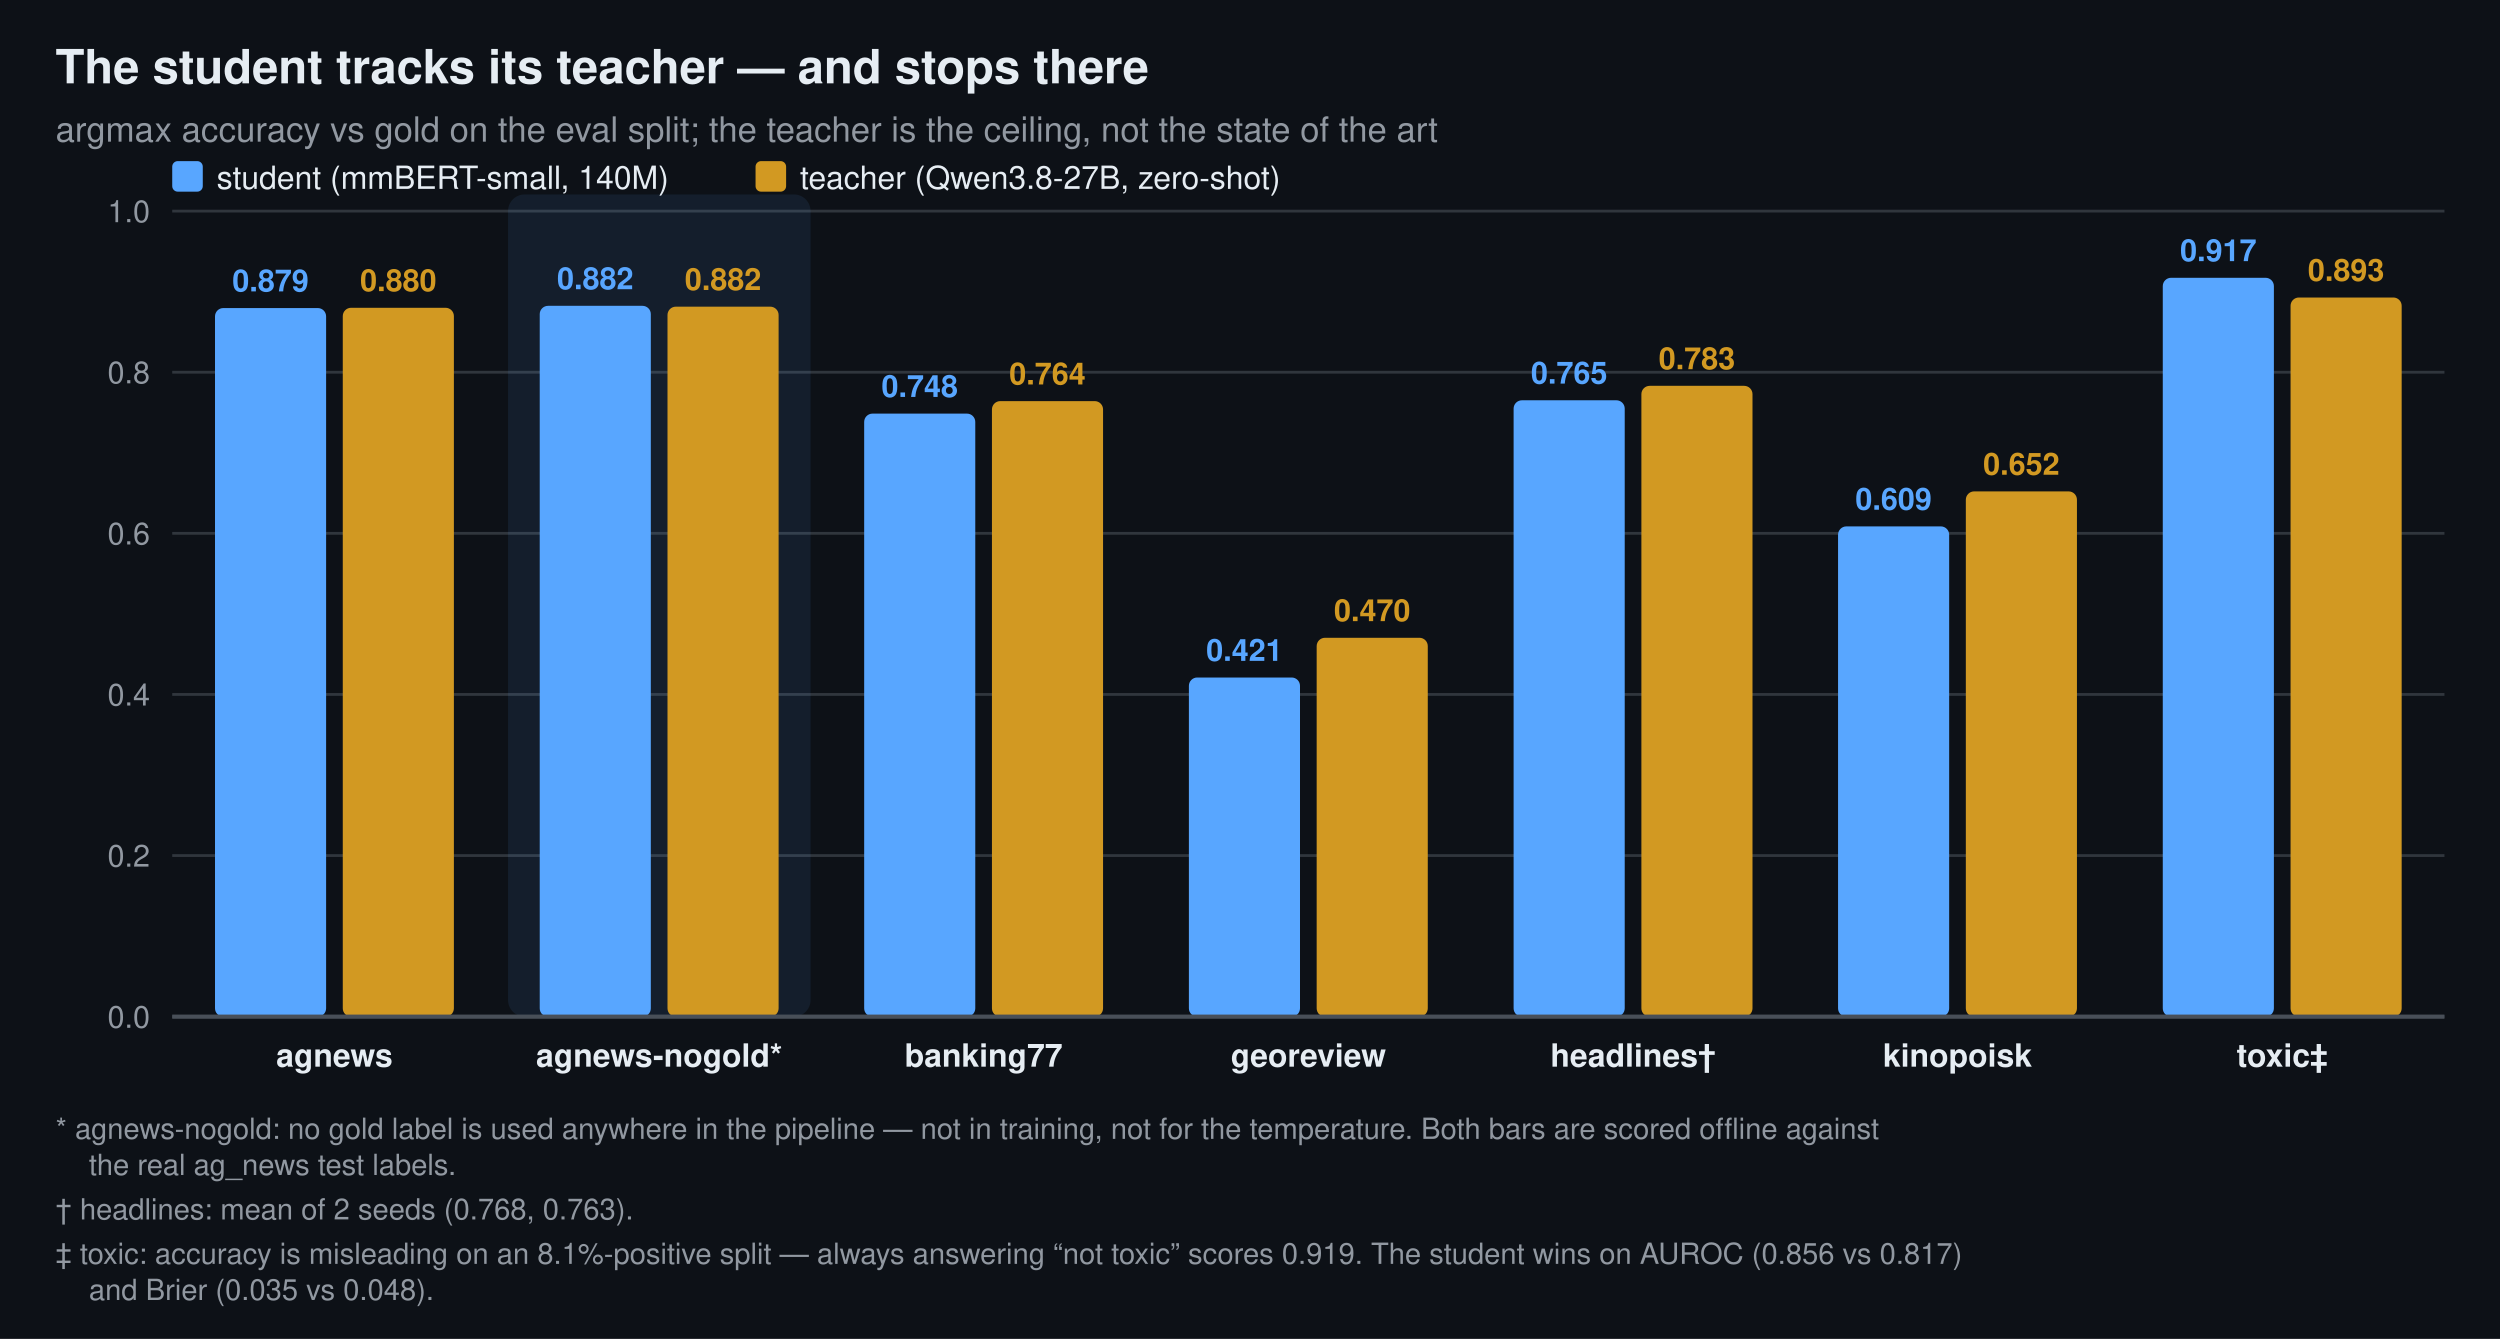
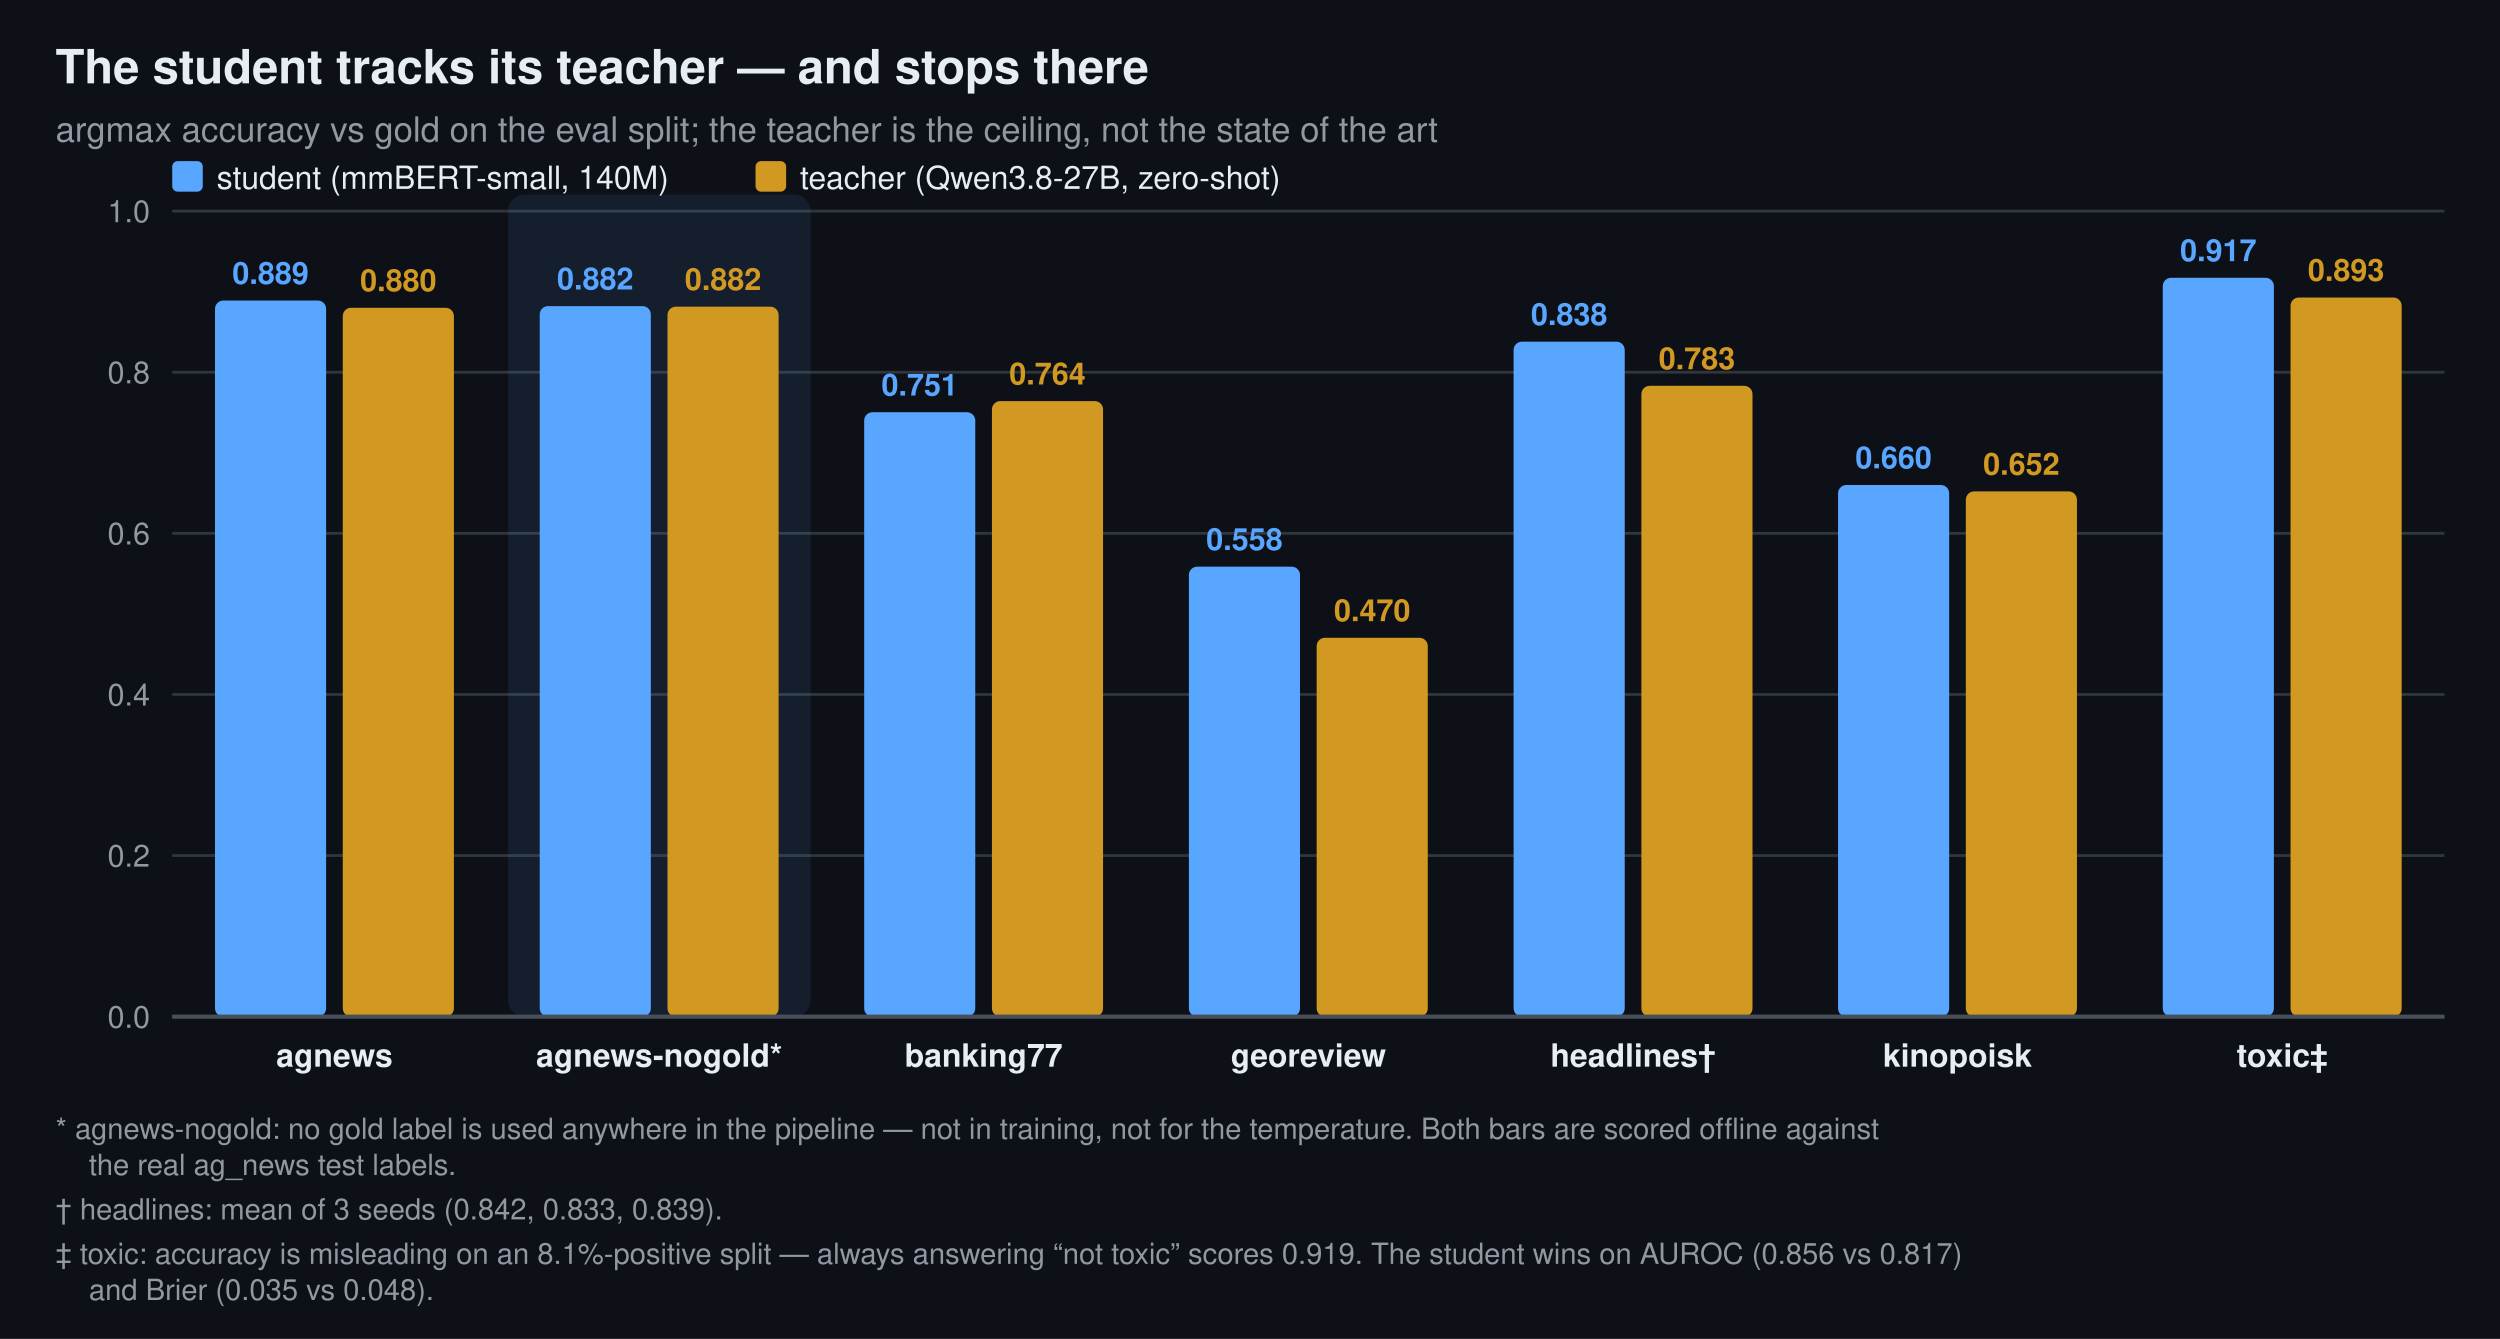
<svg xmlns="http://www.w3.org/2000/svg" width="900" height="482" viewBox="0 0 900 482" role="img" aria-label="Grouped bars of student vs teacher accuracy on seven tasks">
  <rect x="0.0" y="0.0" width="900.0" height="482.0" fill="#0d1117" />
  <text x="20.0" y="30.0" fill="#e6edf3" font-family="-apple-system,BlinkMacSystemFont,Segoe UI,Helvetica,Arial,sans-serif" font-size="17" font-weight="700">The student tracks its teacher — and stops there</text>
  <text x="20.0" y="51.0" fill="#9198a1" font-family="-apple-system,BlinkMacSystemFont,Segoe UI,Helvetica,Arial,sans-serif" font-size="12.5">argmax accuracy vs gold on the eval split; the teacher is the ceiling, not the state of the art</text>
  <line x1="62.0" y1="366.0" x2="880.0" y2="366.0" stroke="#30363d" stroke-width="1" />
  <text x="54.0" y="370.0" fill="#9198a1" font-family="-apple-system,BlinkMacSystemFont,Segoe UI,Helvetica,Arial,sans-serif" font-size="11" text-anchor="end">0.0</text>
  <line x1="62.0" y1="308.0" x2="880.0" y2="308.0" stroke="#30363d" stroke-width="1" />
  <text x="54.0" y="312.0" fill="#9198a1" font-family="-apple-system,BlinkMacSystemFont,Segoe UI,Helvetica,Arial,sans-serif" font-size="11" text-anchor="end">0.2</text>
  <line x1="62.0" y1="250.0" x2="880.0" y2="250.0" stroke="#30363d" stroke-width="1" />
  <text x="54.0" y="254.0" fill="#9198a1" font-family="-apple-system,BlinkMacSystemFont,Segoe UI,Helvetica,Arial,sans-serif" font-size="11" text-anchor="end">0.4</text>
  <line x1="62.0" y1="192.0" x2="880.0" y2="192.0" stroke="#30363d" stroke-width="1" />
  <text x="54.0" y="196.0" fill="#9198a1" font-family="-apple-system,BlinkMacSystemFont,Segoe UI,Helvetica,Arial,sans-serif" font-size="11" text-anchor="end">0.6</text>
  <line x1="62.0" y1="134.0" x2="880.0" y2="134.0" stroke="#30363d" stroke-width="1" />
  <text x="54.0" y="138.0" fill="#9198a1" font-family="-apple-system,BlinkMacSystemFont,Segoe UI,Helvetica,Arial,sans-serif" font-size="11" text-anchor="end">0.8</text>
  <line x1="62.0" y1="76.0" x2="880.0" y2="76.0" stroke="#30363d" stroke-width="1" />
  <text x="54.0" y="80.0" fill="#9198a1" font-family="-apple-system,BlinkMacSystemFont,Segoe UI,Helvetica,Arial,sans-serif" font-size="11" text-anchor="end">1.0</text>
-   <rect x="77.4" y="110.9" width="40.0" height="255.1" fill="#58a6ff" rx="3" />
-   <text x="97.4" y="104.9" fill="#58a6ff" font-family="-apple-system,BlinkMacSystemFont,Segoe UI,Helvetica,Arial,sans-serif" font-size="11" font-weight="700" text-anchor="middle">0.879</text>
+   <rect x="77.4" y="108.2" width="40.0" height="257.8" fill="#58a6ff" rx="3" />
+   <text x="97.4" y="102.2" fill="#58a6ff" font-family="-apple-system,BlinkMacSystemFont,Segoe UI,Helvetica,Arial,sans-serif" font-size="11" font-weight="700" text-anchor="middle">0.889</text>
  <rect x="123.4" y="110.8" width="40.0" height="255.2" fill="#d29922" rx="3" />
  <text x="143.4" y="104.8" fill="#d29922" font-family="-apple-system,BlinkMacSystemFont,Segoe UI,Helvetica,Arial,sans-serif" font-size="11" font-weight="700" text-anchor="middle">0.880</text>
  <text x="120.4" y="384.0" fill="#e6edf3" font-family="-apple-system,BlinkMacSystemFont,Segoe UI,Helvetica,Arial,sans-serif" font-size="11.5" font-weight="600" text-anchor="middle">agnews</text>
  <rect x="182.9" y="70.0" width="108.9" height="296.0" fill="#58a6ff" rx="6" opacity="0.09" />
-   <rect x="194.3" y="110.1" width="40.0" height="255.9" fill="#58a6ff" rx="3" />
-   <text x="214.3" y="104.1" fill="#58a6ff" font-family="-apple-system,BlinkMacSystemFont,Segoe UI,Helvetica,Arial,sans-serif" font-size="11" font-weight="700" text-anchor="middle">0.882</text>
+   <rect x="194.3" y="110.2" width="40.0" height="255.8" fill="#58a6ff" rx="3" />
+   <text x="214.3" y="104.2" fill="#58a6ff" font-family="-apple-system,BlinkMacSystemFont,Segoe UI,Helvetica,Arial,sans-serif" font-size="11" font-weight="700" text-anchor="middle">0.882</text>
  <rect x="240.3" y="110.4" width="40.0" height="255.6" fill="#d29922" rx="3" />
  <text x="260.3" y="104.4" fill="#d29922" font-family="-apple-system,BlinkMacSystemFont,Segoe UI,Helvetica,Arial,sans-serif" font-size="11" font-weight="700" text-anchor="middle">0.882</text>
  <text x="237.3" y="384.0" fill="#e6edf3" font-family="-apple-system,BlinkMacSystemFont,Segoe UI,Helvetica,Arial,sans-serif" font-size="11.5" font-weight="600" text-anchor="middle">agnews-nogold*</text>
-   <rect x="311.1" y="148.9" width="40.0" height="217.1" fill="#58a6ff" rx="3" />
-   <text x="331.1" y="142.9" fill="#58a6ff" font-family="-apple-system,BlinkMacSystemFont,Segoe UI,Helvetica,Arial,sans-serif" font-size="11" font-weight="700" text-anchor="middle">0.748</text>
+   <rect x="311.1" y="148.4" width="40.0" height="217.6" fill="#58a6ff" rx="3" />
+   <text x="331.1" y="142.4" fill="#58a6ff" font-family="-apple-system,BlinkMacSystemFont,Segoe UI,Helvetica,Arial,sans-serif" font-size="11" font-weight="700" text-anchor="middle">0.751</text>
  <rect x="357.1" y="144.4" width="40.0" height="221.6" fill="#d29922" rx="3" />
  <text x="377.1" y="138.4" fill="#d29922" font-family="-apple-system,BlinkMacSystemFont,Segoe UI,Helvetica,Arial,sans-serif" font-size="11" font-weight="700" text-anchor="middle">0.764</text>
  <text x="354.1" y="384.0" fill="#e6edf3" font-family="-apple-system,BlinkMacSystemFont,Segoe UI,Helvetica,Arial,sans-serif" font-size="11.5" font-weight="600" text-anchor="middle">banking77</text>
-   <rect x="428.0" y="243.9" width="40.0" height="122.1" fill="#58a6ff" rx="3" />
-   <text x="448.0" y="237.9" fill="#58a6ff" font-family="-apple-system,BlinkMacSystemFont,Segoe UI,Helvetica,Arial,sans-serif" font-size="11" font-weight="700" text-anchor="middle">0.421</text>
+   <rect x="428.0" y="204.0" width="40.0" height="162.0" fill="#58a6ff" rx="3" />
+   <text x="448.0" y="198.0" fill="#58a6ff" font-family="-apple-system,BlinkMacSystemFont,Segoe UI,Helvetica,Arial,sans-serif" font-size="11" font-weight="700" text-anchor="middle">0.558</text>
  <rect x="474.0" y="229.6" width="40.0" height="136.4" fill="#d29922" rx="3" />
  <text x="494.0" y="223.6" fill="#d29922" font-family="-apple-system,BlinkMacSystemFont,Segoe UI,Helvetica,Arial,sans-serif" font-size="11" font-weight="700" text-anchor="middle">0.470</text>
  <text x="471.0" y="384.0" fill="#e6edf3" font-family="-apple-system,BlinkMacSystemFont,Segoe UI,Helvetica,Arial,sans-serif" font-size="11.5" font-weight="600" text-anchor="middle">georeview</text>
-   <rect x="544.9" y="144.1" width="40.0" height="221.9" fill="#58a6ff" rx="3" />
-   <text x="564.9" y="138.1" fill="#58a6ff" font-family="-apple-system,BlinkMacSystemFont,Segoe UI,Helvetica,Arial,sans-serif" font-size="11" font-weight="700" text-anchor="middle">0.765</text>
+   <rect x="544.9" y="123.0" width="40.0" height="243.0" fill="#58a6ff" rx="3" />
+   <text x="564.9" y="117.0" fill="#58a6ff" font-family="-apple-system,BlinkMacSystemFont,Segoe UI,Helvetica,Arial,sans-serif" font-size="11" font-weight="700" text-anchor="middle">0.838</text>
  <rect x="590.9" y="138.9" width="40.0" height="227.1" fill="#d29922" rx="3" />
  <text x="610.9" y="132.9" fill="#d29922" font-family="-apple-system,BlinkMacSystemFont,Segoe UI,Helvetica,Arial,sans-serif" font-size="11" font-weight="700" text-anchor="middle">0.783</text>
  <text x="587.9" y="384.0" fill="#e6edf3" font-family="-apple-system,BlinkMacSystemFont,Segoe UI,Helvetica,Arial,sans-serif" font-size="11.5" font-weight="600" text-anchor="middle">headlines†</text>
-   <rect x="661.7" y="189.5" width="40.0" height="176.5" fill="#58a6ff" rx="3" />
-   <text x="681.7" y="183.5" fill="#58a6ff" font-family="-apple-system,BlinkMacSystemFont,Segoe UI,Helvetica,Arial,sans-serif" font-size="11" font-weight="700" text-anchor="middle">0.609</text>
+   <rect x="661.7" y="174.6" width="40.0" height="191.4" fill="#58a6ff" rx="3" />
+   <text x="681.7" y="168.6" fill="#58a6ff" font-family="-apple-system,BlinkMacSystemFont,Segoe UI,Helvetica,Arial,sans-serif" font-size="11" font-weight="700" text-anchor="middle">0.660</text>
  <rect x="707.7" y="176.9" width="40.0" height="189.1" fill="#d29922" rx="3" />
  <text x="727.7" y="170.9" fill="#d29922" font-family="-apple-system,BlinkMacSystemFont,Segoe UI,Helvetica,Arial,sans-serif" font-size="11" font-weight="700" text-anchor="middle">0.652</text>
  <text x="704.7" y="384.0" fill="#e6edf3" font-family="-apple-system,BlinkMacSystemFont,Segoe UI,Helvetica,Arial,sans-serif" font-size="11.5" font-weight="600" text-anchor="middle">kinopoisk</text>
  <rect x="778.6" y="100.0" width="40.0" height="266.0" fill="#58a6ff" rx="3" />
  <text x="798.6" y="94.0" fill="#58a6ff" font-family="-apple-system,BlinkMacSystemFont,Segoe UI,Helvetica,Arial,sans-serif" font-size="11" font-weight="700" text-anchor="middle">0.917</text>
  <rect x="824.6" y="107.1" width="40.0" height="258.9" fill="#d29922" rx="3" />
  <text x="844.6" y="101.1" fill="#d29922" font-family="-apple-system,BlinkMacSystemFont,Segoe UI,Helvetica,Arial,sans-serif" font-size="11" font-weight="700" text-anchor="middle">0.893</text>
  <text x="821.6" y="384.0" fill="#e6edf3" font-family="-apple-system,BlinkMacSystemFont,Segoe UI,Helvetica,Arial,sans-serif" font-size="11.5" font-weight="600" text-anchor="middle">toxic‡</text>
  <line x1="62.0" y1="366.0" x2="880.0" y2="366.0" stroke="#484f58" stroke-width="1.5" />
  <rect x="62.0" y="58.0" width="11.0" height="11.0" fill="#58a6ff" rx="2" />
  <text x="78.0" y="68.0" fill="#e6edf3" font-family="-apple-system,BlinkMacSystemFont,Segoe UI,Helvetica,Arial,sans-serif" font-size="11.5">student (mmBERT-small, 140M)</text>
  <rect x="272.0" y="58.0" width="11.0" height="11.0" fill="#d29922" rx="2" />
  <text x="288.0" y="68.0" fill="#e6edf3" font-family="-apple-system,BlinkMacSystemFont,Segoe UI,Helvetica,Arial,sans-serif" font-size="11.5">teacher (Qwen3.8-27B, zero-shot)</text>
  <text x="20.0" y="410.0" fill="#9198a1" font-family="-apple-system,BlinkMacSystemFont,Segoe UI,Helvetica,Arial,sans-serif" font-size="10.5">* agnews-nogold: no gold label is used anywhere in the pipeline — not in training, not for the temperature. Both bars are scored offline against</text>
  <text x="32.0" y="423.0" fill="#9198a1" font-family="-apple-system,BlinkMacSystemFont,Segoe UI,Helvetica,Arial,sans-serif" font-size="10.5">the real ag_news test labels.</text>
-   <text x="20.0" y="439.0" fill="#9198a1" font-family="-apple-system,BlinkMacSystemFont,Segoe UI,Helvetica,Arial,sans-serif" font-size="10.5">† headlines: mean of 2 seeds (0.768, 0.763).</text>
+   <text x="20.0" y="439.0" fill="#9198a1" font-family="-apple-system,BlinkMacSystemFont,Segoe UI,Helvetica,Arial,sans-serif" font-size="10.5">† headlines: mean of 3 seeds (0.842, 0.833, 0.839).</text>
  <text x="20.0" y="455.0" fill="#9198a1" font-family="-apple-system,BlinkMacSystemFont,Segoe UI,Helvetica,Arial,sans-serif" font-size="10.5">‡ toxic: accuracy is misleading on an 8.1%-positive split — always answering “not toxic” scores 0.919. The student wins on AUROC (0.856 vs 0.817)</text>
  <text x="32.0" y="468.0" fill="#9198a1" font-family="-apple-system,BlinkMacSystemFont,Segoe UI,Helvetica,Arial,sans-serif" font-size="10.5">and Brier (0.035 vs 0.048).</text>
</svg>
